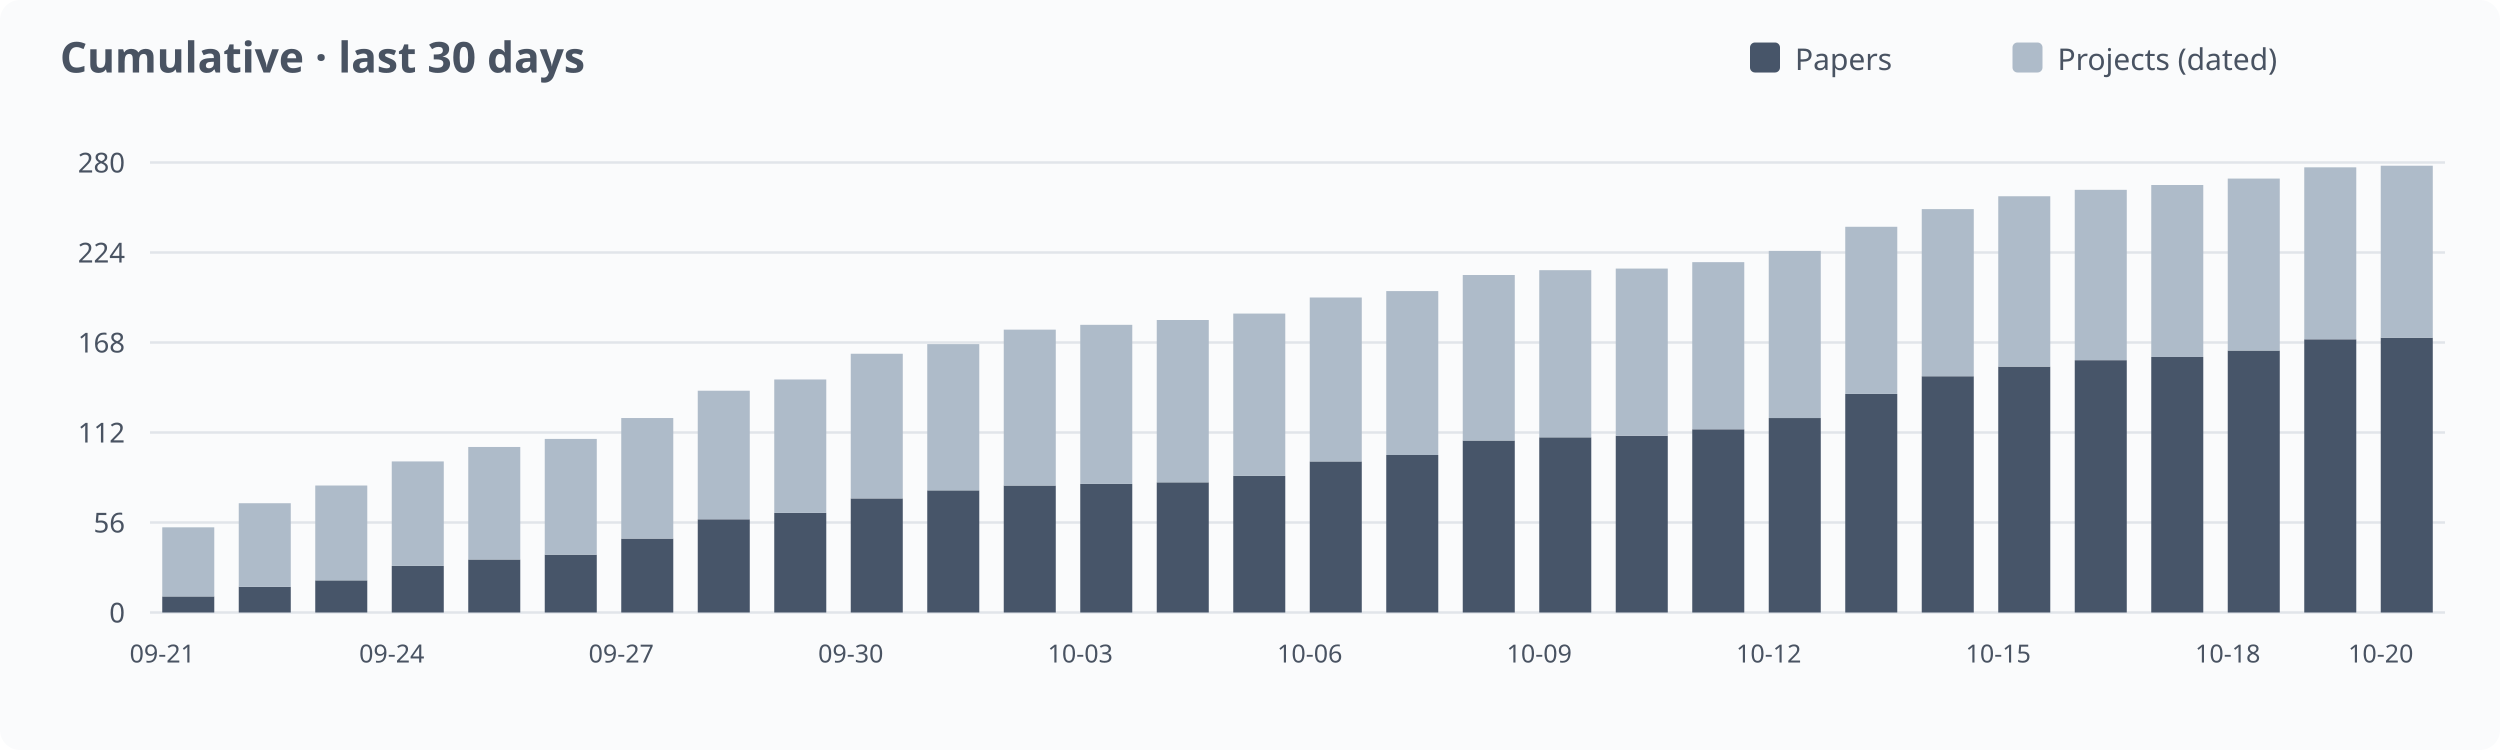
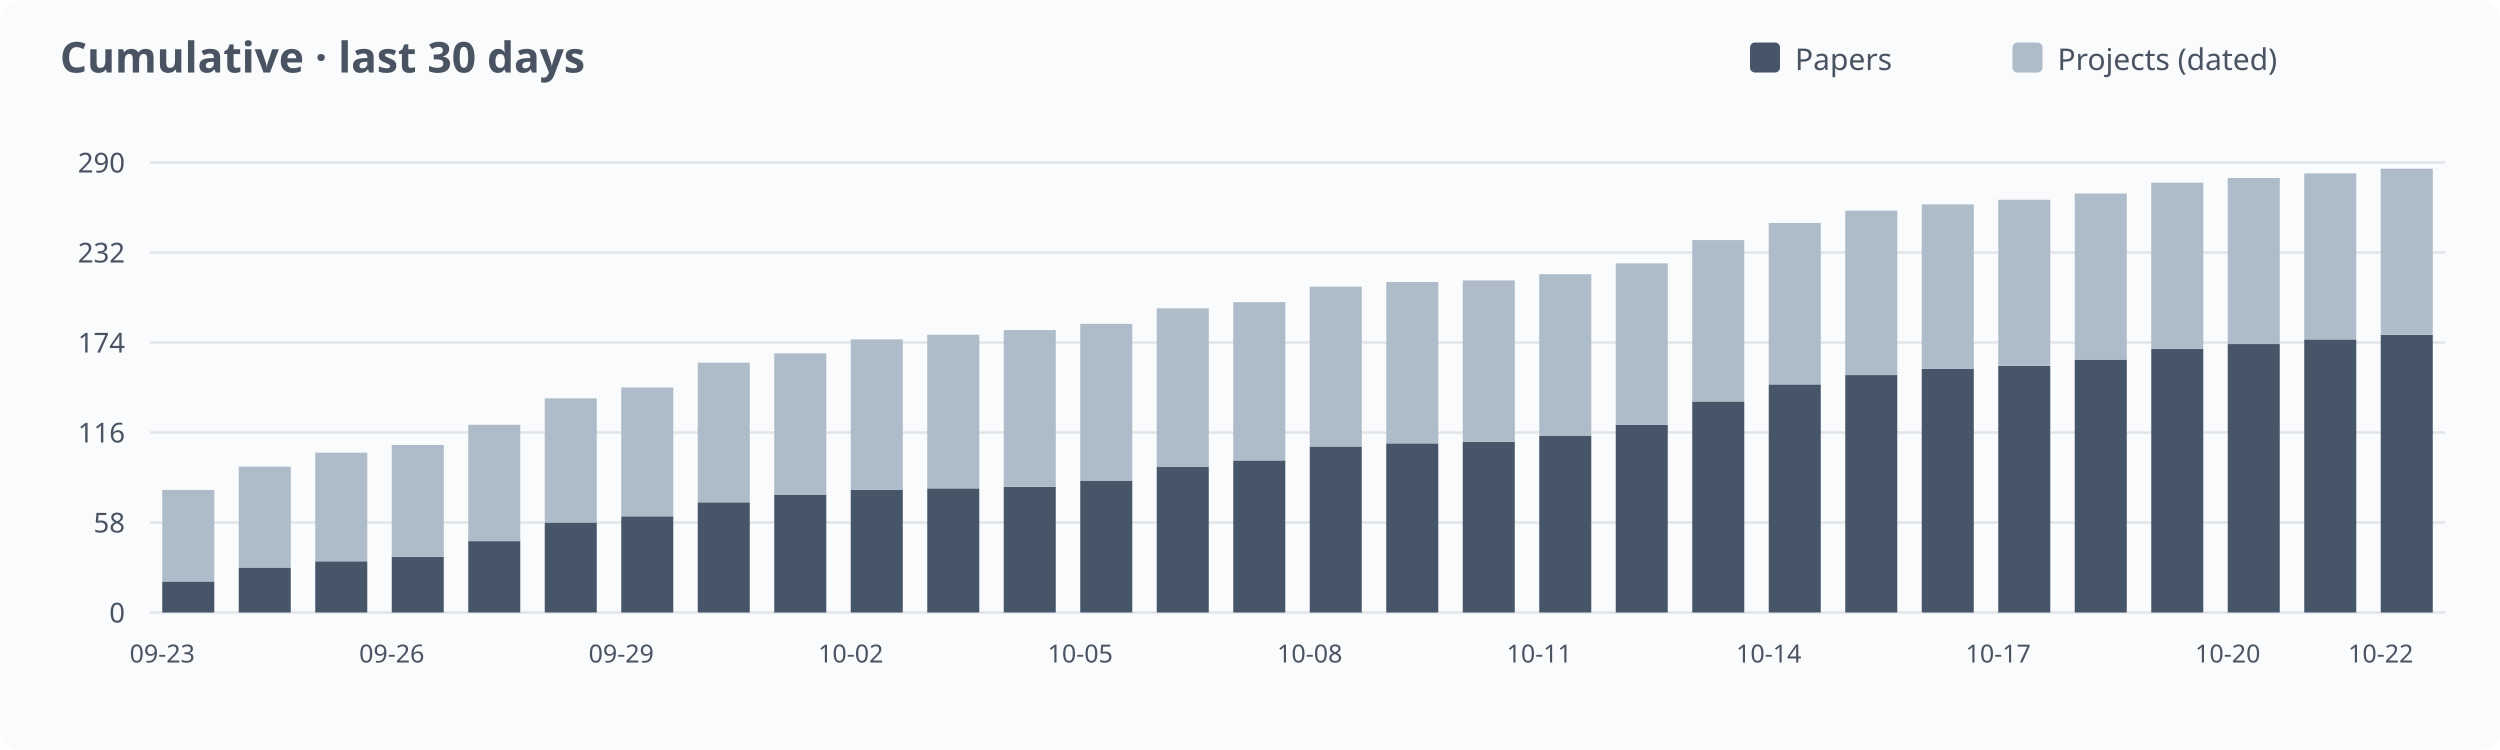
<svg xmlns="http://www.w3.org/2000/svg" width="1000" height="300" viewBox="0 0 1000 300" role="img" aria-labelledby="title desc">
  <rect width="100%" height="100%" rx="8" fill="#fafbfc" />
  <g font-family="system-ui,sans-serif" fill="#495362">
    <text x="24" y="29" font-size="17" font-weight="600">Cumulative · last 30 days</text>
    <rect x="700" y="17" width="12" height="12" rx="2" fill="#475569" />
    <text x="718" y="28" font-size="12">Papers</text>
    <rect x="805" y="17" width="12" height="12" rx="2" fill="#aebbc9" />
    <text x="823" y="28" font-size="12">Projects (dated)</text>
    <path d="M60 245.0H978" stroke="#e1e5ea" />
    <text x="50" y="249.0" text-anchor="end" font-size="11">0</text>
    <path d="M60 209.0H978" stroke="#e1e5ea" />
-     <text x="50" y="213.0" text-anchor="end" font-size="11">56</text>
+     <text x="50" y="213.0" text-anchor="end" font-size="11">58</text>
    <path d="M60 173.0H978" stroke="#e1e5ea" />
-     <text x="50" y="177.0" text-anchor="end" font-size="11">112</text>
+     <text x="50" y="177.0" text-anchor="end" font-size="11">116</text>
    <path d="M60 137.0H978" stroke="#e1e5ea" />
-     <text x="50" y="141.0" text-anchor="end" font-size="11">168</text>
+     <text x="50" y="141.0" text-anchor="end" font-size="11">174</text>
    <path d="M60 101.0H978" stroke="#e1e5ea" />
-     <text x="50" y="105.0" text-anchor="end" font-size="11">224</text>
+     <text x="50" y="105.0" text-anchor="end" font-size="11">232</text>
    <path d="M60 65.0H978" stroke="#e1e5ea" />
-     <text x="50" y="69.0" text-anchor="end" font-size="11">280</text>
-     <rect x="64.90" y="238.57" width="20.81" height="6.43" fill="#475569" />
-     <rect x="64.90" y="210.93" width="20.81" height="27.64" fill="#aebbc9" />
-     <text x="64.90" y="265" text-anchor="middle" font-size="10">09-21</text>
-     <rect x="95.50" y="234.71" width="20.81" height="10.29" fill="#475569" />
-     <rect x="95.50" y="201.29" width="20.81" height="33.43" fill="#aebbc9" />
-     <rect x="126.10" y="232.14" width="20.81" height="12.86" fill="#475569" />
-     <rect x="126.10" y="194.21" width="20.81" height="37.93" fill="#aebbc9" />
-     <rect x="156.70" y="226.36" width="20.81" height="18.64" fill="#475569" />
-     <rect x="156.70" y="184.57" width="20.81" height="41.79" fill="#aebbc9" />
-     <text x="156.70" y="265" text-anchor="middle" font-size="10">09-24</text>
-     <rect x="187.30" y="223.79" width="20.81" height="21.21" fill="#475569" />
-     <rect x="187.30" y="178.79" width="20.81" height="45.00" fill="#aebbc9" />
-     <rect x="217.90" y="221.86" width="20.81" height="23.14" fill="#475569" />
-     <rect x="217.90" y="175.57" width="20.81" height="46.29" fill="#aebbc9" />
-     <rect x="248.50" y="215.43" width="20.81" height="29.57" fill="#475569" />
-     <rect x="248.50" y="167.21" width="20.81" height="48.21" fill="#aebbc9" />
-     <text x="248.50" y="265" text-anchor="middle" font-size="10">09-27</text>
-     <rect x="279.10" y="207.71" width="20.81" height="37.29" fill="#475569" />
-     <rect x="279.10" y="156.29" width="20.81" height="51.43" fill="#aebbc9" />
-     <rect x="309.70" y="205.14" width="20.81" height="39.86" fill="#475569" />
-     <rect x="309.70" y="151.79" width="20.81" height="53.36" fill="#aebbc9" />
-     <rect x="340.30" y="199.36" width="20.81" height="45.64" fill="#475569" />
-     <rect x="340.30" y="141.50" width="20.81" height="57.86" fill="#aebbc9" />
-     <text x="340.30" y="265" text-anchor="middle" font-size="10">09-30</text>
-     <rect x="370.90" y="196.14" width="20.81" height="48.86" fill="#475569" />
-     <rect x="370.90" y="137.64" width="20.81" height="58.50" fill="#aebbc9" />
-     <rect x="401.50" y="194.21" width="20.81" height="50.79" fill="#475569" />
-     <rect x="401.50" y="131.86" width="20.81" height="62.36" fill="#aebbc9" />
-     <rect x="432.10" y="193.57" width="20.81" height="51.43" fill="#475569" />
-     <rect x="432.10" y="129.93" width="20.81" height="63.64" fill="#aebbc9" />
-     <text x="432.10" y="265" text-anchor="middle" font-size="10">10-03</text>
-     <rect x="462.70" y="192.93" width="20.81" height="52.07" fill="#475569" />
-     <rect x="462.70" y="128.00" width="20.81" height="64.93" fill="#aebbc9" />
-     <rect x="493.30" y="190.36" width="20.81" height="54.64" fill="#475569" />
-     <rect x="493.30" y="125.43" width="20.81" height="64.93" fill="#aebbc9" />
-     <rect x="523.90" y="184.57" width="20.81" height="60.43" fill="#475569" />
-     <rect x="523.90" y="119.00" width="20.81" height="65.57" fill="#aebbc9" />
-     <text x="523.90" y="265" text-anchor="middle" font-size="10">10-06</text>
-     <rect x="554.50" y="182.00" width="20.81" height="63.00" fill="#475569" />
-     <rect x="554.50" y="116.43" width="20.81" height="65.57" fill="#aebbc9" />
-     <rect x="585.10" y="176.21" width="20.81" height="68.79" fill="#475569" />
-     <rect x="585.10" y="110.00" width="20.81" height="66.21" fill="#aebbc9" />
-     <rect x="615.70" y="174.93" width="20.81" height="70.07" fill="#475569" />
-     <rect x="615.70" y="108.07" width="20.81" height="66.86" fill="#aebbc9" />
-     <text x="615.70" y="265" text-anchor="middle" font-size="10">10-09</text>
-     <rect x="646.30" y="174.29" width="20.81" height="70.71" fill="#475569" />
-     <rect x="646.30" y="107.43" width="20.81" height="66.86" fill="#aebbc9" />
-     <rect x="676.90" y="171.71" width="20.81" height="73.29" fill="#475569" />
-     <rect x="676.90" y="104.86" width="20.81" height="66.86" fill="#aebbc9" />
-     <rect x="707.50" y="167.21" width="20.81" height="77.79" fill="#475569" />
-     <rect x="707.50" y="100.36" width="20.81" height="66.86" fill="#aebbc9" />
-     <text x="707.50" y="265" text-anchor="middle" font-size="10">10-12</text>
-     <rect x="738.10" y="157.57" width="20.81" height="87.43" fill="#475569" />
-     <rect x="738.10" y="90.71" width="20.81" height="66.86" fill="#aebbc9" />
-     <rect x="768.70" y="150.50" width="20.81" height="94.50" fill="#475569" />
-     <rect x="768.70" y="83.64" width="20.81" height="66.86" fill="#aebbc9" />
-     <rect x="799.30" y="146.64" width="20.81" height="98.36" fill="#475569" />
-     <rect x="799.30" y="78.50" width="20.81" height="68.14" fill="#aebbc9" />
-     <text x="799.30" y="265" text-anchor="middle" font-size="10">10-15</text>
-     <rect x="829.90" y="144.07" width="20.81" height="100.93" fill="#475569" />
-     <rect x="829.90" y="75.93" width="20.81" height="68.14" fill="#aebbc9" />
-     <rect x="860.50" y="142.79" width="20.81" height="102.21" fill="#475569" />
-     <rect x="860.50" y="74.00" width="20.81" height="68.79" fill="#aebbc9" />
-     <rect x="891.10" y="140.21" width="20.81" height="104.79" fill="#475569" />
-     <rect x="891.10" y="71.43" width="20.81" height="68.79" fill="#aebbc9" />
-     <text x="891.10" y="265" text-anchor="middle" font-size="10">10-18</text>
-     <rect x="921.70" y="135.71" width="20.81" height="109.29" fill="#475569" />
-     <rect x="921.70" y="66.93" width="20.81" height="68.79" fill="#aebbc9" />
-     <rect x="952.30" y="135.07" width="20.81" height="109.93" fill="#475569" />
-     <rect x="952.30" y="66.29" width="20.81" height="68.79" fill="#aebbc9" />
-     <text x="952.30" y="265" text-anchor="middle" font-size="10">10-20</text>
+     <text x="50" y="69.0" text-anchor="end" font-size="11">290</text>
+     <rect x="64.90" y="232.59" width="20.81" height="12.41" fill="#475569" />
+     <rect x="64.90" y="195.97" width="20.81" height="36.62" fill="#aebbc9" />
+     <text x="64.90" y="265" text-anchor="middle" font-size="10">09-23</text>
+     <rect x="95.50" y="227.00" width="20.81" height="18.00" fill="#475569" />
+     <rect x="95.50" y="186.66" width="20.81" height="40.34" fill="#aebbc9" />
+     <rect x="126.10" y="224.52" width="20.81" height="20.48" fill="#475569" />
+     <rect x="126.10" y="181.07" width="20.81" height="43.45" fill="#aebbc9" />
+     <rect x="156.70" y="222.66" width="20.81" height="22.34" fill="#475569" />
+     <rect x="156.70" y="177.97" width="20.81" height="44.69" fill="#aebbc9" />
+     <text x="156.70" y="265" text-anchor="middle" font-size="10">09-26</text>
+     <rect x="187.30" y="216.45" width="20.81" height="28.55" fill="#475569" />
+     <rect x="187.30" y="169.90" width="20.81" height="46.55" fill="#aebbc9" />
+     <rect x="217.90" y="209.00" width="20.81" height="36.00" fill="#475569" />
+     <rect x="217.90" y="159.34" width="20.81" height="49.66" fill="#aebbc9" />
+     <rect x="248.50" y="206.52" width="20.81" height="38.48" fill="#475569" />
+     <rect x="248.50" y="155.00" width="20.81" height="51.52" fill="#aebbc9" />
+     <text x="248.50" y="265" text-anchor="middle" font-size="10">09-29</text>
+     <rect x="279.10" y="200.93" width="20.81" height="44.07" fill="#475569" />
+     <rect x="279.10" y="145.07" width="20.81" height="55.86" fill="#aebbc9" />
+     <rect x="309.70" y="197.83" width="20.81" height="47.17" fill="#475569" />
+     <rect x="309.70" y="141.34" width="20.81" height="56.48" fill="#aebbc9" />
+     <rect x="340.30" y="195.97" width="20.81" height="49.03" fill="#475569" />
+     <rect x="340.30" y="135.76" width="20.81" height="60.21" fill="#aebbc9" />
+     <text x="340.30" y="265" text-anchor="middle" font-size="10">10-02</text>
+     <rect x="370.90" y="195.34" width="20.81" height="49.66" fill="#475569" />
+     <rect x="370.90" y="133.90" width="20.81" height="61.45" fill="#aebbc9" />
+     <rect x="401.50" y="194.72" width="20.81" height="50.28" fill="#475569" />
+     <rect x="401.50" y="132.03" width="20.81" height="62.69" fill="#aebbc9" />
+     <rect x="432.10" y="192.24" width="20.81" height="52.76" fill="#475569" />
+     <rect x="432.10" y="129.55" width="20.81" height="62.69" fill="#aebbc9" />
+     <text x="432.10" y="265" text-anchor="middle" font-size="10">10-05</text>
+     <rect x="462.70" y="186.66" width="20.81" height="58.34" fill="#475569" />
+     <rect x="462.70" y="123.34" width="20.81" height="63.31" fill="#aebbc9" />
+     <rect x="493.30" y="184.17" width="20.81" height="60.83" fill="#475569" />
+     <rect x="493.30" y="120.86" width="20.81" height="63.31" fill="#aebbc9" />
+     <rect x="523.90" y="178.59" width="20.81" height="66.41" fill="#475569" />
+     <rect x="523.90" y="114.66" width="20.81" height="63.93" fill="#aebbc9" />
+     <text x="523.90" y="265" text-anchor="middle" font-size="10">10-08</text>
+     <rect x="554.50" y="177.34" width="20.81" height="67.66" fill="#475569" />
+     <rect x="554.50" y="112.79" width="20.81" height="64.55" fill="#aebbc9" />
+     <rect x="585.10" y="176.72" width="20.81" height="68.28" fill="#475569" />
+     <rect x="585.10" y="112.17" width="20.81" height="64.55" fill="#aebbc9" />
+     <rect x="615.70" y="174.24" width="20.81" height="70.76" fill="#475569" />
+     <rect x="615.70" y="109.69" width="20.81" height="64.55" fill="#aebbc9" />
+     <text x="615.70" y="265" text-anchor="middle" font-size="10">10-11</text>
+     <rect x="646.30" y="169.90" width="20.81" height="75.10" fill="#475569" />
+     <rect x="646.30" y="105.34" width="20.81" height="64.55" fill="#aebbc9" />
+     <rect x="676.90" y="160.59" width="20.81" height="84.41" fill="#475569" />
+     <rect x="676.90" y="96.03" width="20.81" height="64.55" fill="#aebbc9" />
+     <rect x="707.50" y="153.76" width="20.81" height="91.24" fill="#475569" />
+     <rect x="707.50" y="89.21" width="20.81" height="64.55" fill="#aebbc9" />
+     <text x="707.50" y="265" text-anchor="middle" font-size="10">10-14</text>
+     <rect x="738.10" y="150.03" width="20.81" height="94.97" fill="#475569" />
+     <rect x="738.10" y="84.24" width="20.81" height="65.79" fill="#aebbc9" />
+     <rect x="768.70" y="147.55" width="20.81" height="97.45" fill="#475569" />
+     <rect x="768.70" y="81.76" width="20.81" height="65.79" fill="#aebbc9" />
+     <rect x="799.30" y="146.31" width="20.81" height="98.69" fill="#475569" />
+     <rect x="799.30" y="79.90" width="20.81" height="66.41" fill="#aebbc9" />
+     <text x="799.30" y="265" text-anchor="middle" font-size="10">10-17</text>
+     <rect x="829.90" y="143.83" width="20.81" height="101.17" fill="#475569" />
+     <rect x="829.90" y="77.41" width="20.81" height="66.41" fill="#aebbc9" />
+     <rect x="860.50" y="139.48" width="20.81" height="105.52" fill="#475569" />
+     <rect x="860.50" y="73.07" width="20.81" height="66.41" fill="#aebbc9" />
+     <rect x="891.10" y="137.62" width="20.81" height="107.38" fill="#475569" />
+     <rect x="891.10" y="71.21" width="20.81" height="66.41" fill="#aebbc9" />
+     <text x="891.10" y="265" text-anchor="middle" font-size="10">10-20</text>
+     <rect x="921.70" y="135.76" width="20.81" height="109.24" fill="#475569" />
+     <rect x="921.70" y="69.34" width="20.81" height="66.41" fill="#aebbc9" />
+     <rect x="952.30" y="133.90" width="20.81" height="111.10" fill="#475569" />
+     <rect x="952.30" y="67.48" width="20.81" height="66.41" fill="#aebbc9" />
+     <text x="952.30" y="265" text-anchor="middle" font-size="10">10-22</text>
  </g>
</svg>
